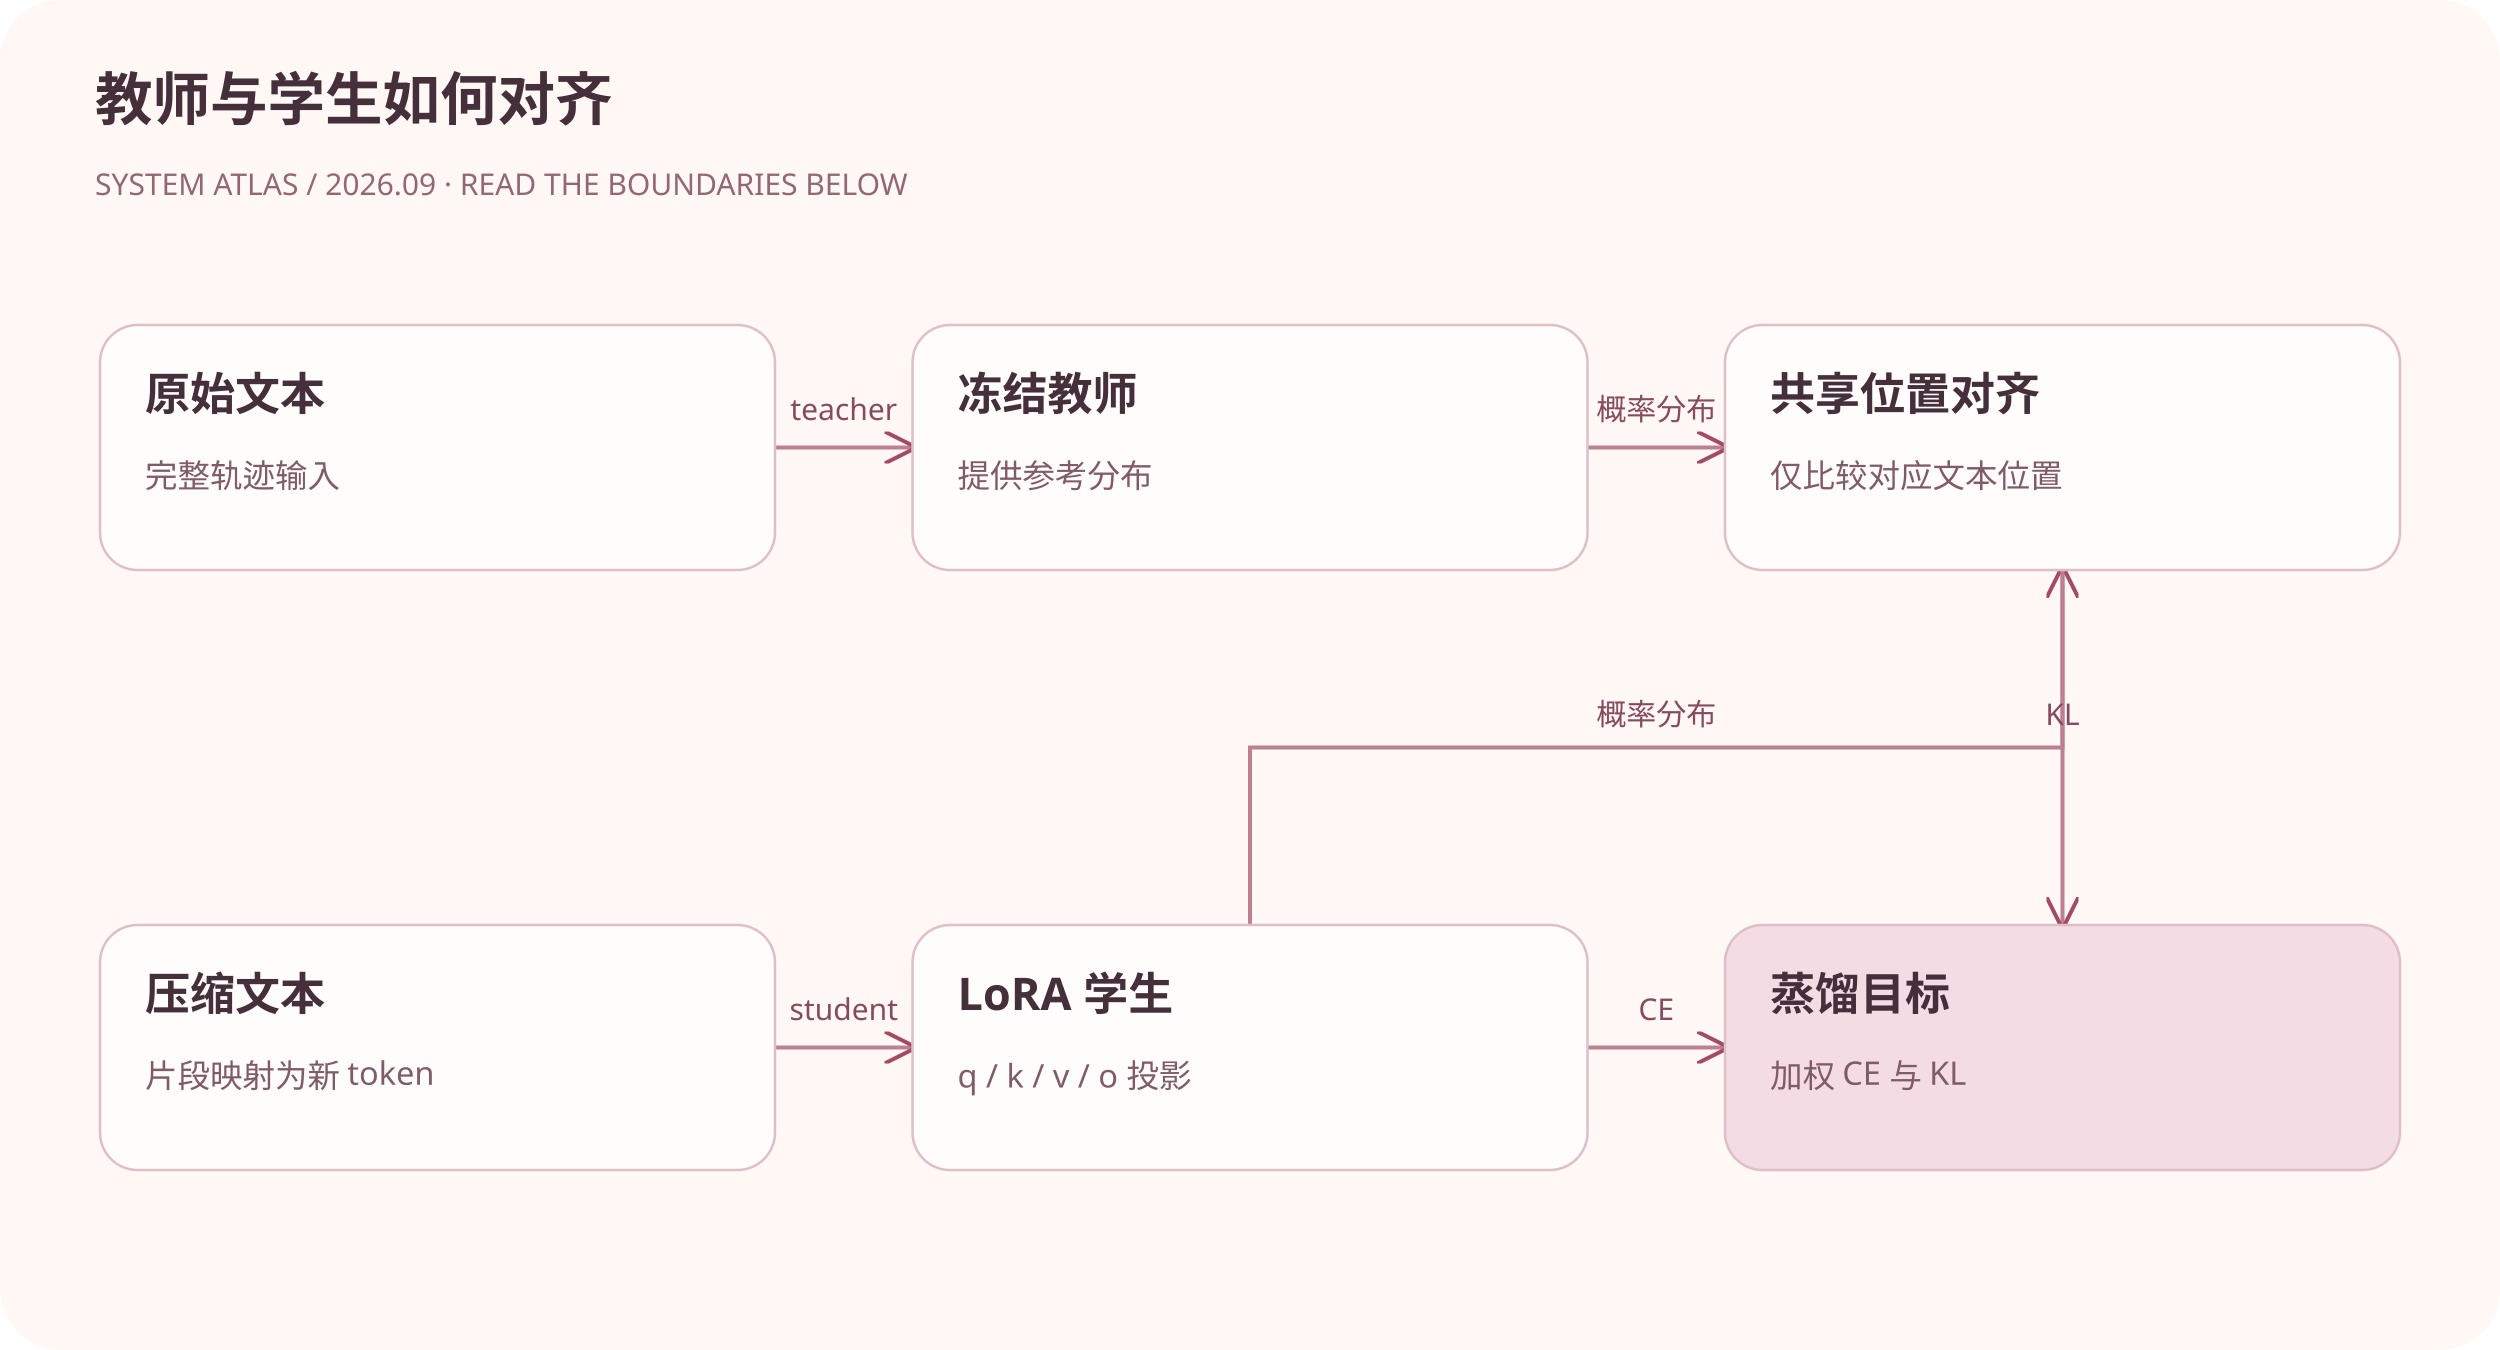
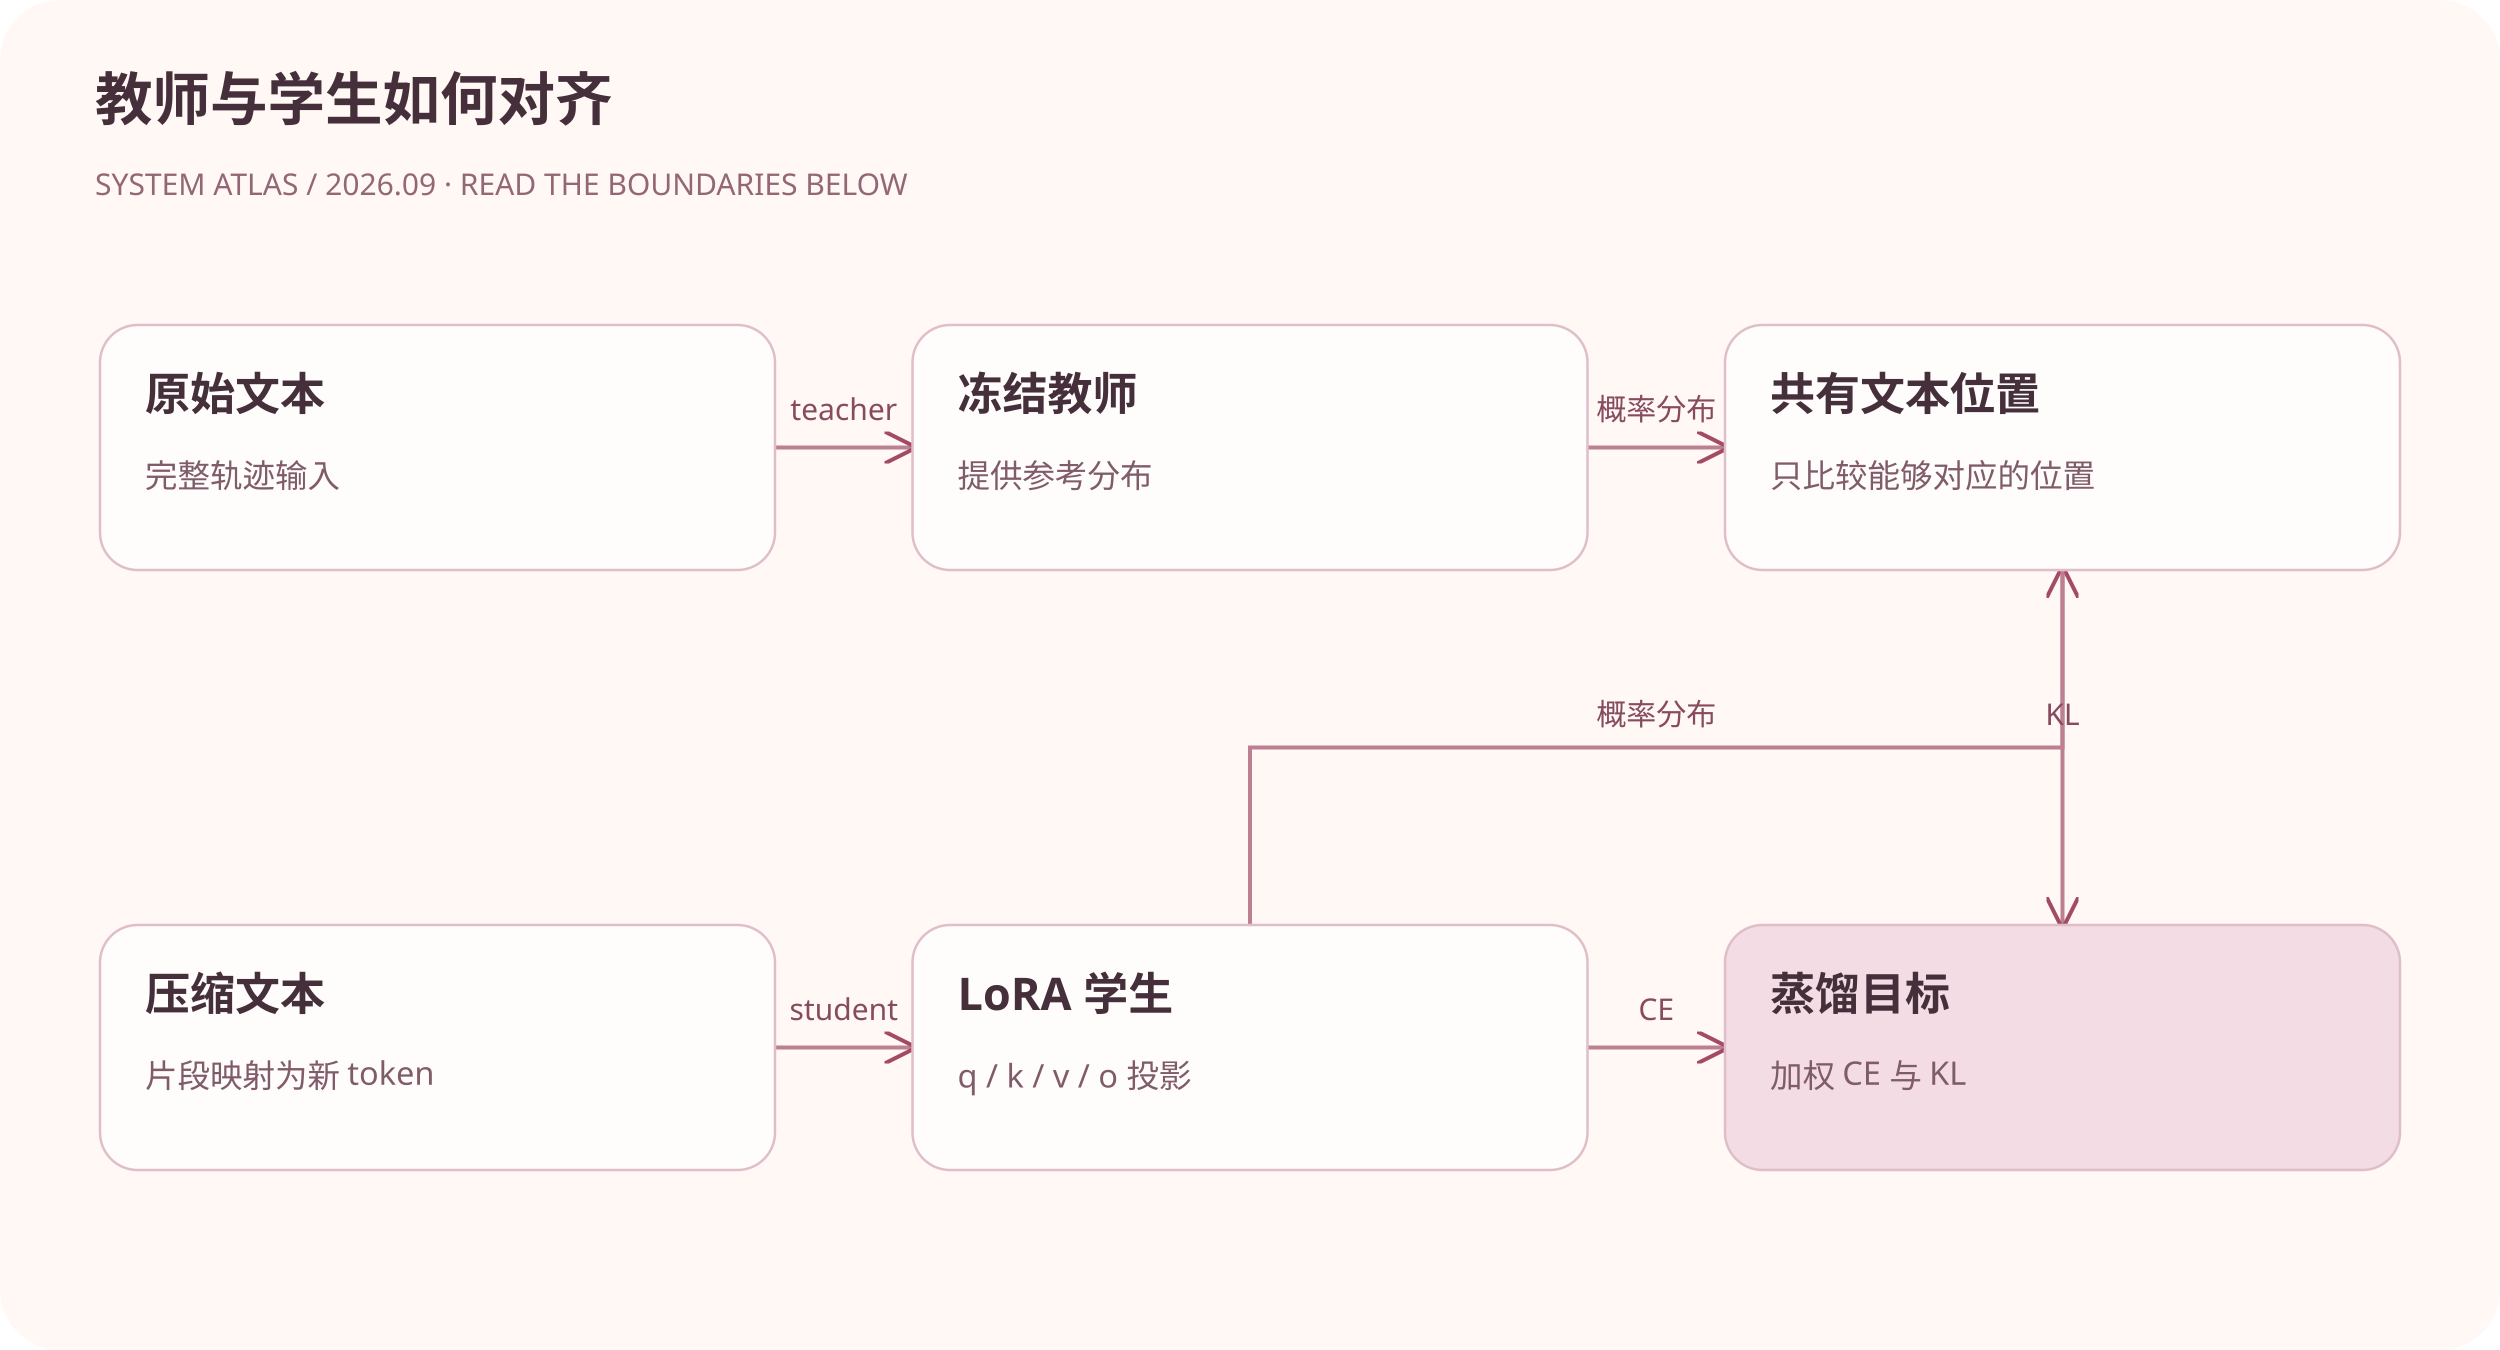
<svg xmlns="http://www.w3.org/2000/svg" width="1000" height="540" viewBox="0 0 1000 540" role="img" aria-labelledby="title desc">
  <defs>
    <marker id="arrow" markerWidth="8" markerHeight="8" refX="7" refY="4" orient="auto">
      <path d="M0 0 L8 4 L0 8" fill="none" stroke="#a34b66" />
    </marker>
  </defs>
  <rect width="1000" height="540" rx="24" fill="#fff8f5" />
  <g font-family="Segoe UI,Microsoft YaHei,sans-serif" fill="#452f3a">
    <text x="38" y="48" font-size="23" font-weight="600">教师与学生如何对齐</text>
    <text x="38" y="78" font-size="12" fill="#936776">SYSTEM ATLAS / 2026.09 · READ THE BOUNDARIES BELOW</text>
    <path d="M310 179 H365" fill="none" stroke="#bd8093" stroke-width="1.6" marker-end="url(#arrow)" />
    <text x="337.5" y="168" text-anchor="middle" font-size="12" fill="#874b60">teacher</text>
    <path d="M635 179 H690" fill="none" stroke="#bd8093" stroke-width="1.6" marker-end="url(#arrow)" />
    <text x="662.5" y="168" text-anchor="middle" font-size="12" fill="#874b60">概率分布</text>
    <path d="M310 419 H365" fill="none" stroke="#bd8093" stroke-width="1.6" marker-end="url(#arrow)" />
    <text x="337.5" y="408" text-anchor="middle" font-size="12" fill="#874b60">student</text>
    <path d="M500 370 V299.0 H825 V228" fill="none" stroke="#bd8093" stroke-width="1.6" marker-end="url(#arrow)" />
    <text x="662.5" y="290.0" text-anchor="middle" font-size="12" fill="#874b60">概率分布</text>
    <path d="M825 228 V299.0 H825 V370" fill="none" stroke="#bd8093" stroke-width="1.6" marker-end="url(#arrow)" />
    <text x="825.0" y="290.0" text-anchor="middle" font-size="12" fill="#874b60">KL</text>
    <path d="M635 419 H690" fill="none" stroke="#bd8093" stroke-width="1.6" marker-end="url(#arrow)" />
    <text x="662.5" y="408" text-anchor="middle" font-size="12" fill="#874b60">CE</text>
    <rect x="40" y="130" width="270" height="98" rx="15" fill="#fffdfb" stroke="#dfbec9" />
    <text x="58" y="164" font-size="18" font-weight="600">原始文本</text>
    <text x="58" y="195" font-size="13" fill="#805c6a">完整轨迹输入</text>
    <rect x="365" y="130" width="270" height="98" rx="15" fill="#fffdfb" stroke="#dfbec9" />
    <text x="383" y="164" font-size="18" font-weight="600">冻结教师</text>
    <text x="383" y="195" font-size="13" fill="#805c6a">提供参考分布</text>
    <rect x="690" y="130" width="270" height="98" rx="15" fill="#fffdfb" stroke="#dfbec9" />
-     <text x="708" y="164" font-size="18" font-weight="600">共享位置对齐</text>
-     <text x="708" y="195" font-size="13" fill="#805c6a">仅比较对应文本位置</text>
+     <text x="708" y="164" font-size="18" font-weight="600">共有文本位置</text>
+     <text x="708" y="195" font-size="13" fill="#805c6a">只比较能够对应的位置</text>
    <rect x="40" y="370" width="270" height="98" rx="15" fill="#fffdfb" stroke="#dfbec9" />
    <text x="58" y="404" font-size="18" font-weight="600">压缩文本</text>
    <text x="58" y="435" font-size="13" fill="#805c6a">片段映射为新 token</text>
    <rect x="365" y="370" width="270" height="98" rx="15" fill="#fffdfb" stroke="#dfbec9" />
    <text x="383" y="404" font-size="18" font-weight="600">LoRA 学生</text>
    <text x="383" y="435" font-size="13" fill="#805c6a">q / k / v / o 投影</text>
    <rect x="690" y="370" width="270" height="98" rx="15" fill="#f3dce3" stroke="#dfbec9" />
    <text x="708" y="404" font-size="18" font-weight="600">蒸馏目标</text>
    <text x="708" y="435" font-size="13" fill="#805c6a">加权 CE 与 KL</text>
  </g>
</svg>
